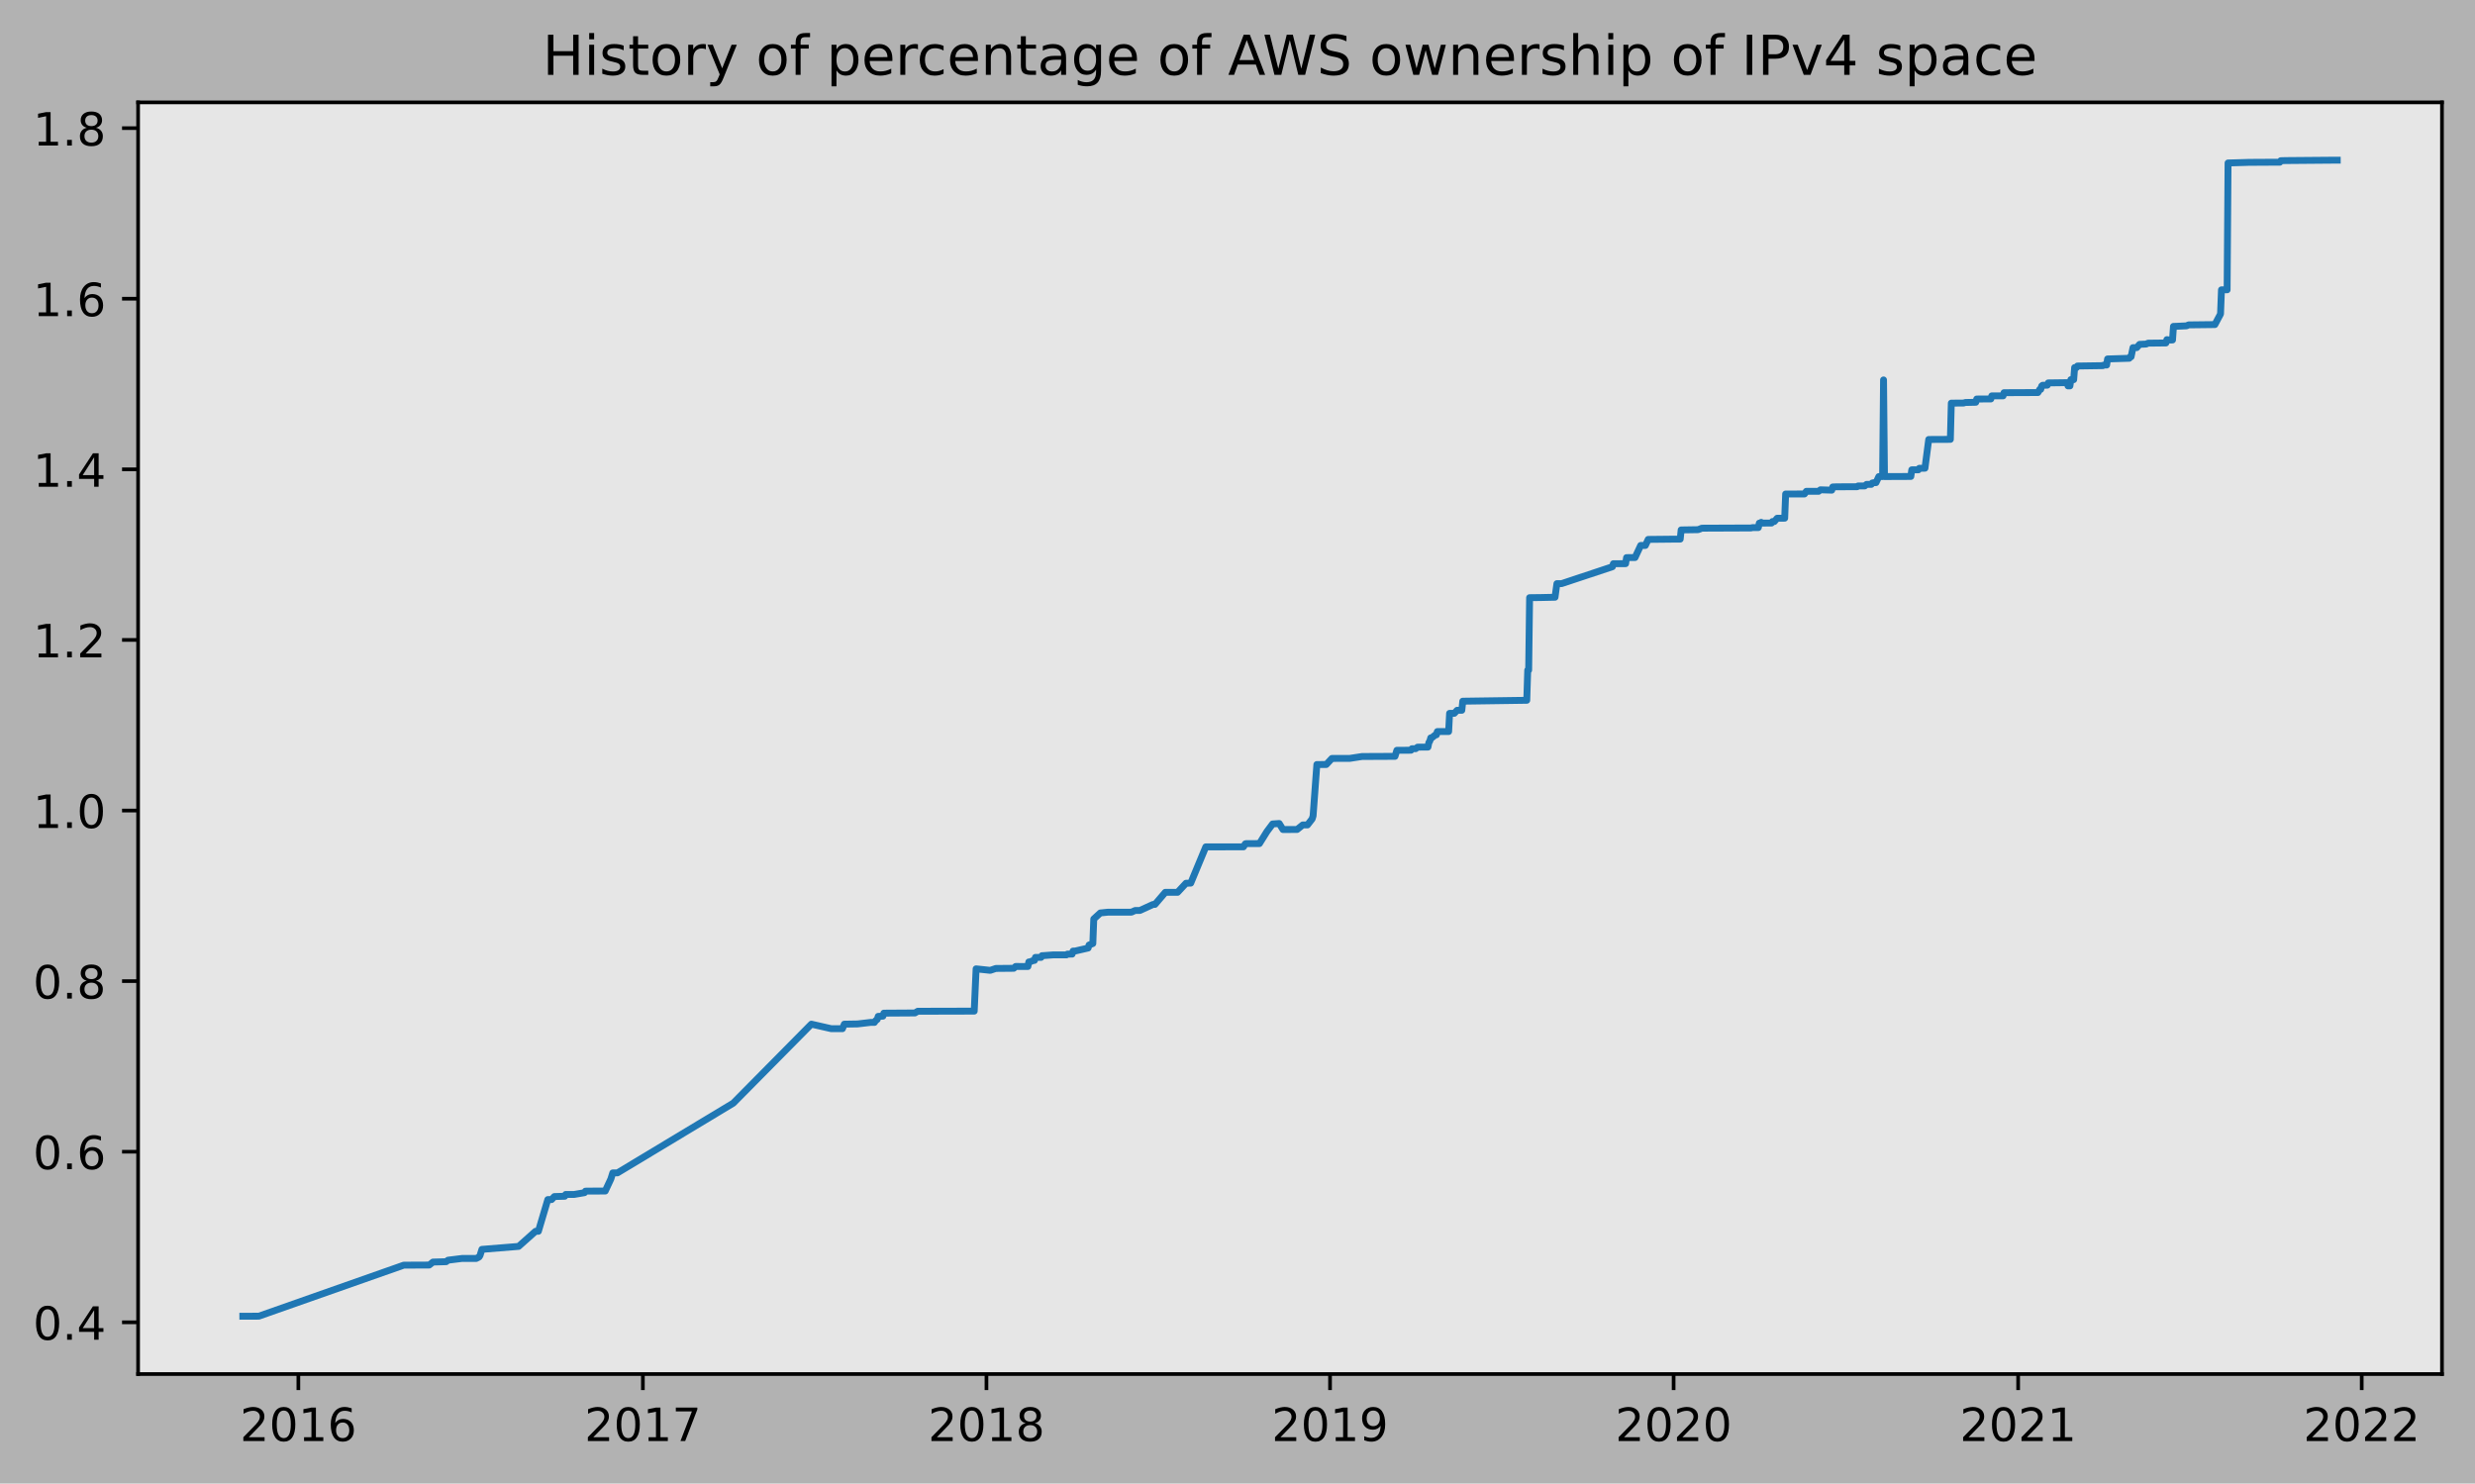
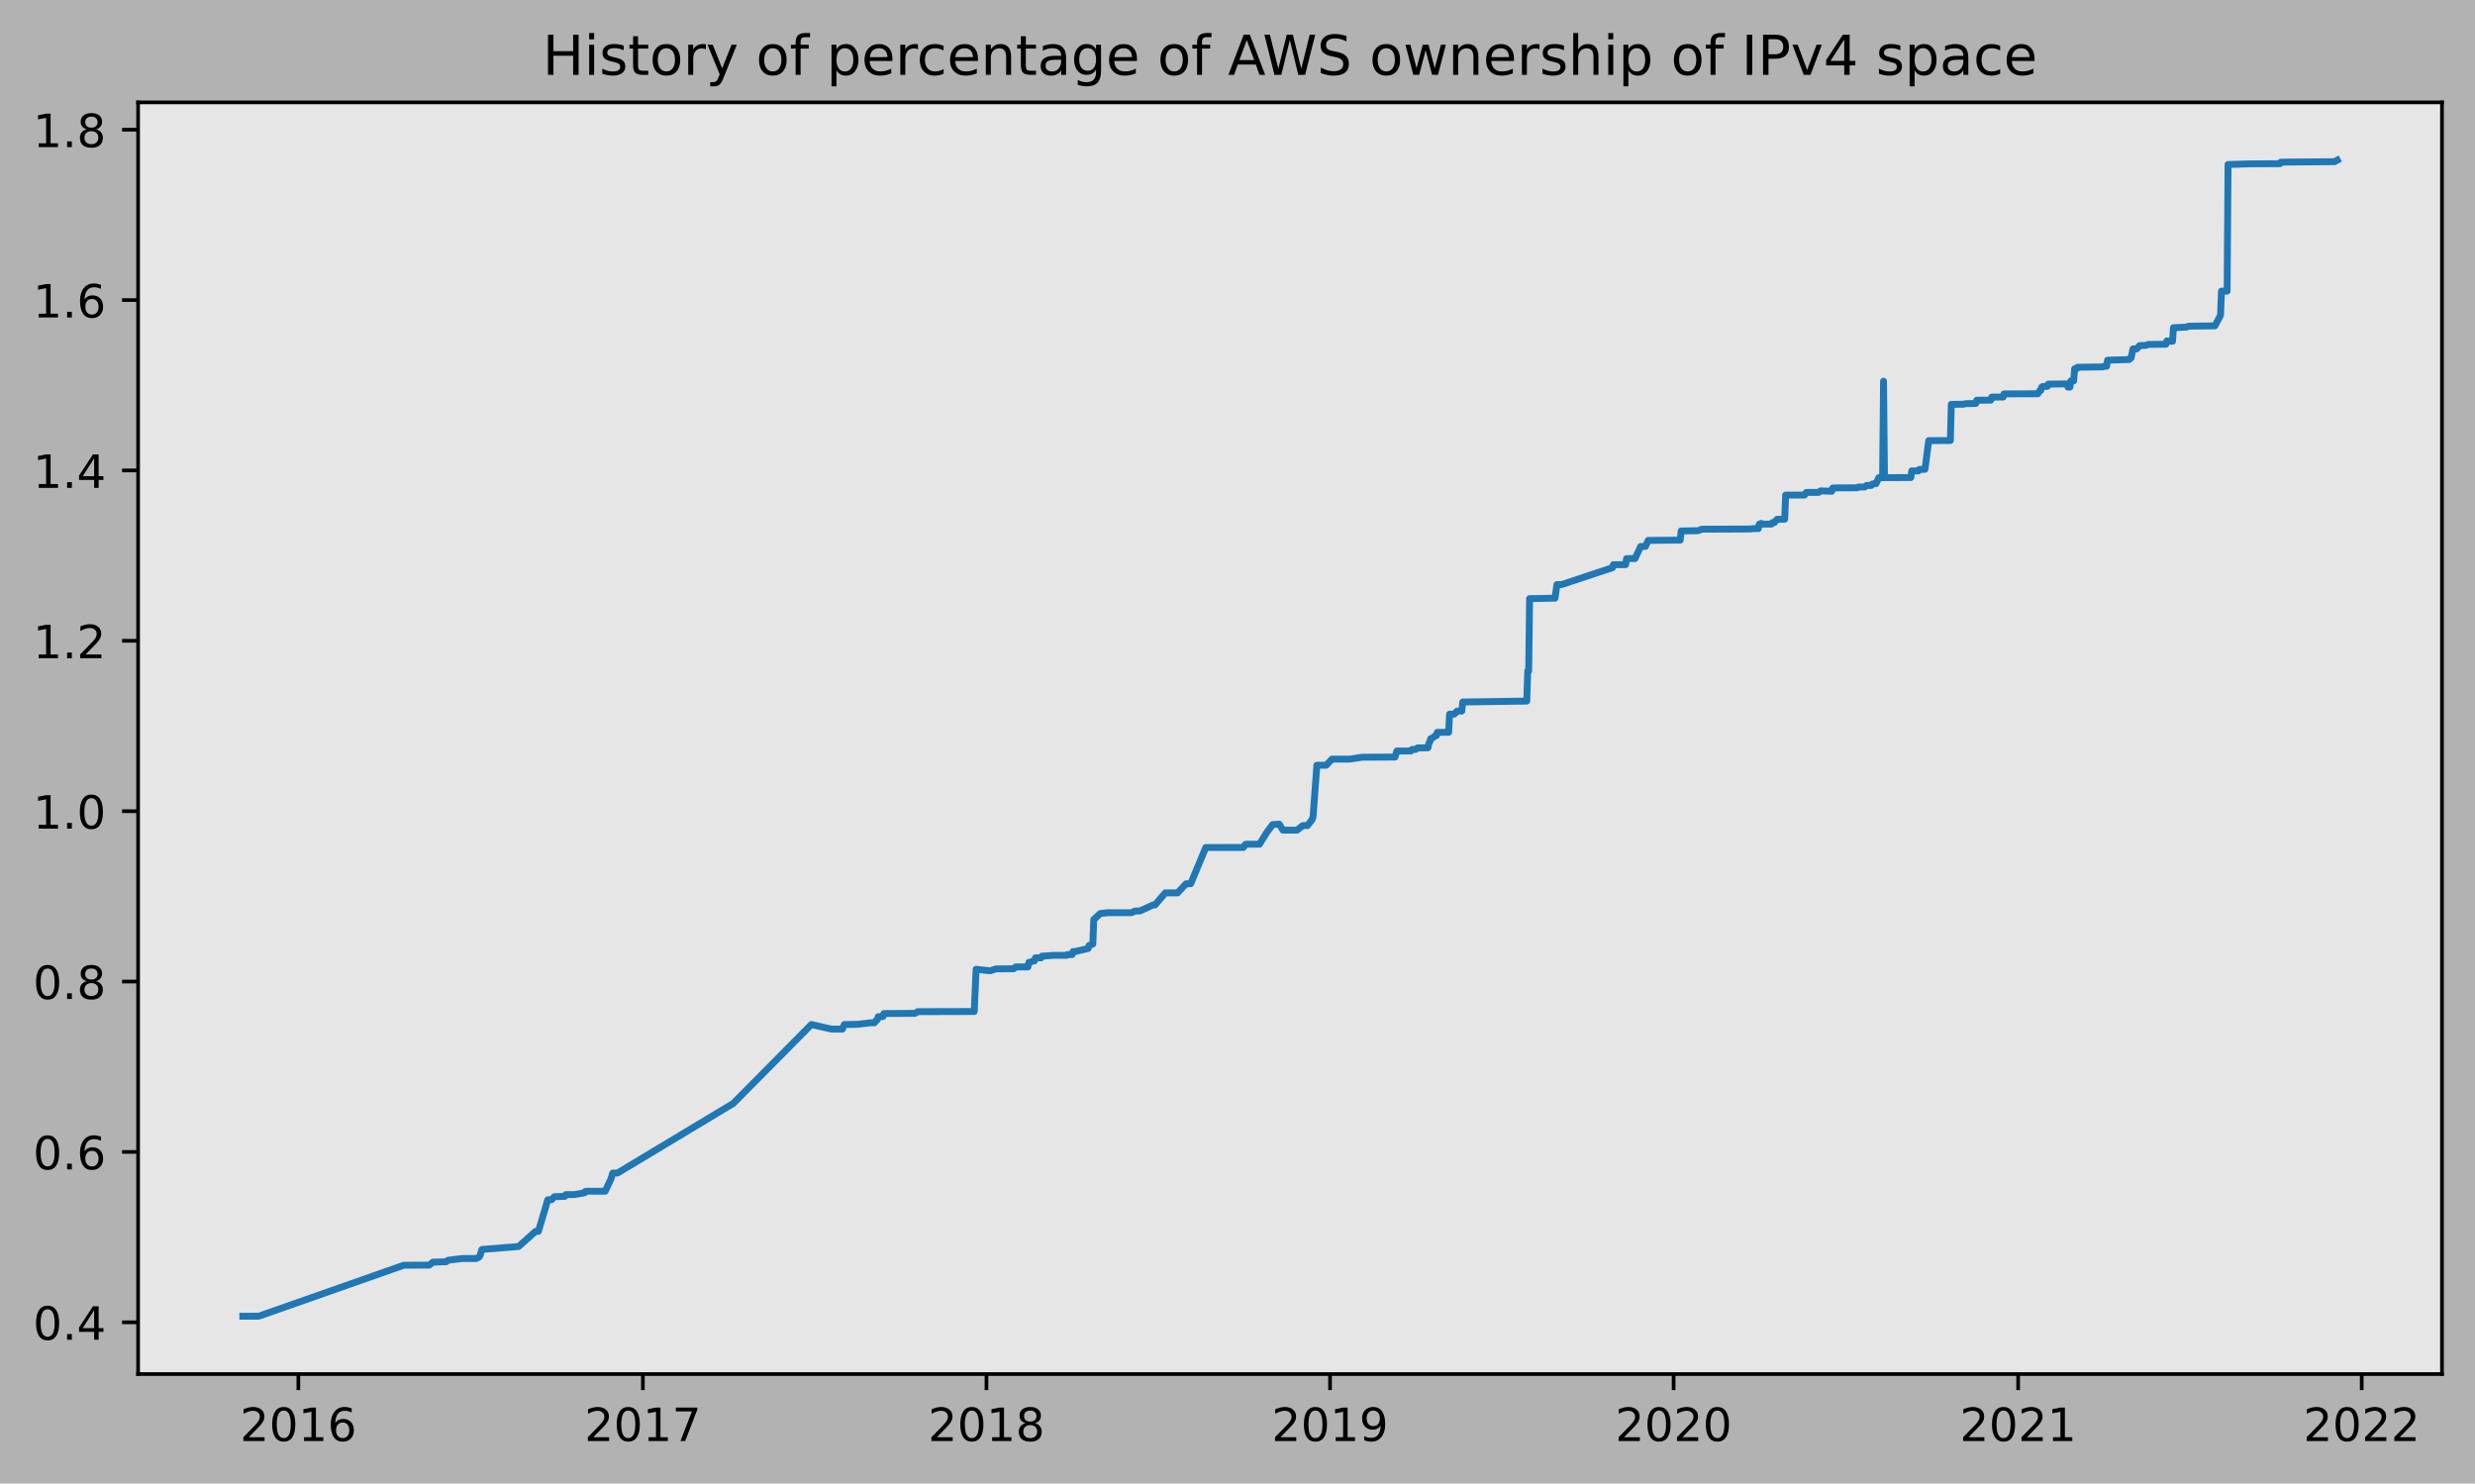
<svg xmlns="http://www.w3.org/2000/svg" xmlns:xlink="http://www.w3.org/1999/xlink" height="323.396pt" version="1.1" viewBox="0 0 539.503 323.396" width="539.503pt">
  <defs>
    <style type="text/css">
*{stroke-linecap:butt;stroke-linejoin:round;}
  </style>
  </defs>
  <g id="figure_1">
    <g id="patch_1">
      <path d="M 0 323.396  L 539.503 323.396  L 539.503 0  L 0 0  z " style="fill:#b2b2b2;" />
    </g>
    <g id="axes_1">
      <g id="patch_2">
        <path d="M 30.103 299.518  L 532.303 299.518  L 532.303 22.318  L 30.103 22.318  z " style="fill:#e6e6e6;" />
      </g>
      <g id="matplotlib.axis_1">
        <g id="xtick_1">
          <g id="line2d_1">
            <defs>
-               <path d="M 0 0  L 0 3.5  " id="m099d0b5635" style="stroke:#000000;stroke-width:0.8;" />
-             </defs>
-             <g>
-               <use style="stroke:#000000;stroke-width:0.8;" x="65.037" xlink:href="#m099d0b5635" y="299.518" />
+               <path d="M 0 0  L 0 3.5  " id="m26c031d362" style="stroke:#000000;stroke-width:0.8;" />
+             </defs>
+             <g>
+               <use style="stroke:#000000;stroke-width:0.8;" x="65.037" xlink:href="#m26c031d362" y="299.518" />
            </g>
          </g>
          <g id="text_1">
            <defs>
              <path d="M 19.188 8.297  L 53.609 8.297  L 53.609 0  L 7.328 0  L 7.328 8.297  Q 12.938 14.109 22.625 23.891  Q 32.328 33.688 34.812 36.531  Q 39.547 41.844 41.422 45.531  Q 43.312 49.219 43.312 52.781  Q 43.312 58.594 39.234 62.25  Q 35.156 65.922 28.609 65.922  Q 23.969 65.922 18.812 64.312  Q 13.672 62.703 7.812 59.422  L 7.812 69.391  Q 13.766 71.781 18.938 73  Q 24.125 74.219 28.422 74.219  Q 39.75 74.219 46.484 68.547  Q 53.219 62.891 53.219 53.422  Q 53.219 48.922 51.531 44.891  Q 49.859 40.875 45.406 35.406  Q 44.188 33.984 37.641 27.219  Q 31.109 20.453 19.188 8.297  z " id="DejaVuSans-50" />
              <path d="M 31.781 66.406  Q 24.172 66.406 20.328 58.906  Q 16.5 51.422 16.5 36.375  Q 16.5 21.391 20.328 13.891  Q 24.172 6.391 31.781 6.391  Q 39.453 6.391 43.281 13.891  Q 47.125 21.391 47.125 36.375  Q 47.125 51.422 43.281 58.906  Q 39.453 66.406 31.781 66.406  z M 31.781 74.219  Q 44.047 74.219 50.516 64.516  Q 56.984 54.828 56.984 36.375  Q 56.984 17.969 50.516 8.266  Q 44.047 -1.422 31.781 -1.422  Q 19.531 -1.422 13.062 8.266  Q 6.594 17.969 6.594 36.375  Q 6.594 54.828 13.062 64.516  Q 19.531 74.219 31.781 74.219  z " id="DejaVuSans-48" />
              <path d="M 12.406 8.297  L 28.516 8.297  L 28.516 63.922  L 10.984 60.406  L 10.984 69.391  L 28.422 72.906  L 38.281 72.906  L 38.281 8.297  L 54.391 8.297  L 54.391 0  L 12.406 0  z " id="DejaVuSans-49" />
              <path d="M 33.016 40.375  Q 26.375 40.375 22.484 35.828  Q 18.609 31.297 18.609 23.391  Q 18.609 15.531 22.484 10.953  Q 26.375 6.391 33.016 6.391  Q 39.656 6.391 43.531 10.953  Q 47.406 15.531 47.406 23.391  Q 47.406 31.297 43.531 35.828  Q 39.656 40.375 33.016 40.375  z M 52.594 71.297  L 52.594 62.312  Q 48.875 64.062 45.094 64.984  Q 41.312 65.922 37.594 65.922  Q 27.828 65.922 22.672 59.328  Q 17.531 52.734 16.797 39.406  Q 19.672 43.656 24.016 45.922  Q 28.375 48.188 33.594 48.188  Q 44.578 48.188 50.953 41.516  Q 57.328 34.859 57.328 23.391  Q 57.328 12.156 50.688 5.359  Q 44.047 -1.422 33.016 -1.422  Q 20.359 -1.422 13.672 8.266  Q 6.984 17.969 6.984 36.375  Q 6.984 53.656 15.188 63.938  Q 23.391 74.219 37.203 74.219  Q 40.922 74.219 44.703 73.484  Q 48.484 72.75 52.594 71.297  z " id="DejaVuSans-54" />
            </defs>
            <g transform="translate(52.31155 314.1166)scale(0.1 -0.1)">
              <use xlink:href="#DejaVuSans-50" />
              <use x="63.623" xlink:href="#DejaVuSans-48" />
              <use x="127.246" xlink:href="#DejaVuSans-49" />
              <use x="190.869" xlink:href="#DejaVuSans-54" />
            </g>
          </g>
        </g>
        <g id="xtick_2">
          <g id="line2d_2">
            <g>
-               <use style="stroke:#000000;stroke-width:0.8;" x="140.136" xlink:href="#m099d0b5635" y="299.518" />
+               <use style="stroke:#000000;stroke-width:0.8;" x="140.136" xlink:href="#m26c031d362" y="299.518" />
            </g>
          </g>
          <g id="text_2">
            <defs>
              <path d="M 8.203 72.906  L 55.078 72.906  L 55.078 68.703  L 28.609 0  L 18.312 0  L 43.219 64.594  L 8.203 64.594  z " id="DejaVuSans-55" />
            </defs>
            <g transform="translate(127.4107 314.1166)scale(0.1 -0.1)">
              <use xlink:href="#DejaVuSans-50" />
              <use x="63.623" xlink:href="#DejaVuSans-48" />
              <use x="127.246" xlink:href="#DejaVuSans-49" />
              <use x="190.869" xlink:href="#DejaVuSans-55" />
            </g>
          </g>
        </g>
        <g id="xtick_3">
          <g id="line2d_3">
            <g>
-               <use style="stroke:#000000;stroke-width:0.8;" x="215.03" xlink:href="#m099d0b5635" y="299.518" />
+               <use style="stroke:#000000;stroke-width:0.8;" x="215.03" xlink:href="#m26c031d362" y="299.518" />
            </g>
          </g>
          <g id="text_3">
            <defs>
              <path d="M 31.781 34.625  Q 24.75 34.625 20.719 30.859  Q 16.703 27.094 16.703 20.516  Q 16.703 13.922 20.719 10.156  Q 24.75 6.391 31.781 6.391  Q 38.812 6.391 42.859 10.172  Q 46.922 13.969 46.922 20.516  Q 46.922 27.094 42.891 30.859  Q 38.875 34.625 31.781 34.625  z M 21.922 38.812  Q 15.578 40.375 12.031 44.719  Q 8.5 49.078 8.5 55.328  Q 8.5 64.062 14.719 69.141  Q 20.953 74.219 31.781 74.219  Q 42.672 74.219 48.875 69.141  Q 55.078 64.062 55.078 55.328  Q 55.078 49.078 51.531 44.719  Q 48 40.375 41.703 38.812  Q 48.828 37.156 52.797 32.312  Q 56.781 27.484 56.781 20.516  Q 56.781 9.906 50.312 4.234  Q 43.844 -1.422 31.781 -1.422  Q 19.734 -1.422 13.25 4.234  Q 6.781 9.906 6.781 20.516  Q 6.781 27.484 10.781 32.312  Q 14.797 37.156 21.922 38.812  z M 18.312 54.391  Q 18.312 48.734 21.844 45.562  Q 25.391 42.391 31.781 42.391  Q 38.141 42.391 41.719 45.562  Q 45.312 48.734 45.312 54.391  Q 45.312 60.062 41.719 63.234  Q 38.141 66.406 31.781 66.406  Q 25.391 66.406 21.844 63.234  Q 18.312 60.062 18.312 54.391  z " id="DejaVuSans-56" />
            </defs>
            <g transform="translate(202.3047 314.1166)scale(0.1 -0.1)">
              <use xlink:href="#DejaVuSans-50" />
              <use x="63.623" xlink:href="#DejaVuSans-48" />
              <use x="127.246" xlink:href="#DejaVuSans-49" />
              <use x="190.869" xlink:href="#DejaVuSans-56" />
            </g>
          </g>
        </g>
        <g id="xtick_4">
          <g id="line2d_4">
            <g>
-               <use style="stroke:#000000;stroke-width:0.8;" x="289.924" xlink:href="#m099d0b5635" y="299.518" />
+               <use style="stroke:#000000;stroke-width:0.8;" x="289.924" xlink:href="#m26c031d362" y="299.518" />
            </g>
          </g>
          <g id="text_4">
            <defs>
              <path d="M 10.984 1.516  L 10.984 10.5  Q 14.703 8.734 18.5 7.812  Q 22.312 6.891 25.984 6.891  Q 35.75 6.891 40.891 13.453  Q 46.047 20.016 46.781 33.406  Q 43.953 29.203 39.594 26.953  Q 35.25 24.703 29.984 24.703  Q 19.047 24.703 12.672 31.312  Q 6.297 37.938 6.297 49.422  Q 6.297 60.641 12.938 67.422  Q 19.578 74.219 30.609 74.219  Q 43.266 74.219 49.922 64.516  Q 56.594 54.828 56.594 36.375  Q 56.594 19.141 48.406 8.859  Q 40.234 -1.422 26.422 -1.422  Q 22.703 -1.422 18.891 -0.688  Q 15.094 0.047 10.984 1.516  z M 30.609 32.422  Q 37.25 32.422 41.125 36.953  Q 45.016 41.5 45.016 49.422  Q 45.016 57.281 41.125 61.844  Q 37.25 66.406 30.609 66.406  Q 23.969 66.406 20.094 61.844  Q 16.219 57.281 16.219 49.422  Q 16.219 41.5 20.094 36.953  Q 23.969 32.422 30.609 32.422  z " id="DejaVuSans-57" />
            </defs>
            <g transform="translate(277.1987 314.1166)scale(0.1 -0.1)">
              <use xlink:href="#DejaVuSans-50" />
              <use x="63.623" xlink:href="#DejaVuSans-48" />
              <use x="127.246" xlink:href="#DejaVuSans-49" />
              <use x="190.869" xlink:href="#DejaVuSans-57" />
            </g>
          </g>
        </g>
        <g id="xtick_5">
          <g id="line2d_5">
            <g>
-               <use style="stroke:#000000;stroke-width:0.8;" x="364.818" xlink:href="#m099d0b5635" y="299.518" />
+               <use style="stroke:#000000;stroke-width:0.8;" x="364.818" xlink:href="#m26c031d362" y="299.518" />
            </g>
          </g>
          <g id="text_5">
            <g transform="translate(352.0926 314.1166)scale(0.1 -0.1)">
              <use xlink:href="#DejaVuSans-50" />
              <use x="63.623" xlink:href="#DejaVuSans-48" />
              <use x="127.246" xlink:href="#DejaVuSans-50" />
              <use x="190.869" xlink:href="#DejaVuSans-48" />
            </g>
          </g>
        </g>
        <g id="xtick_6">
          <g id="line2d_6">
            <g>
-               <use style="stroke:#000000;stroke-width:0.8;" x="439.917" xlink:href="#m099d0b5635" y="299.518" />
+               <use style="stroke:#000000;stroke-width:0.8;" x="439.917" xlink:href="#m26c031d362" y="299.518" />
            </g>
          </g>
          <g id="text_6">
            <g transform="translate(427.1918 314.1166)scale(0.1 -0.1)">
              <use xlink:href="#DejaVuSans-50" />
              <use x="63.623" xlink:href="#DejaVuSans-48" />
              <use x="127.246" xlink:href="#DejaVuSans-50" />
              <use x="190.869" xlink:href="#DejaVuSans-49" />
            </g>
          </g>
        </g>
        <g id="xtick_7">
          <g id="line2d_7">
            <g>
-               <use style="stroke:#000000;stroke-width:0.8;" x="514.811" xlink:href="#m099d0b5635" y="299.518" />
+               <use style="stroke:#000000;stroke-width:0.8;" x="514.811" xlink:href="#m26c031d362" y="299.518" />
            </g>
          </g>
          <g id="text_7">
            <g transform="translate(502.0858 314.1166)scale(0.1 -0.1)">
              <use xlink:href="#DejaVuSans-50" />
              <use x="63.623" xlink:href="#DejaVuSans-48" />
              <use x="127.246" xlink:href="#DejaVuSans-50" />
              <use x="190.869" xlink:href="#DejaVuSans-50" />
            </g>
          </g>
        </g>
      </g>
      <g id="matplotlib.axis_2">
        <g id="ytick_1">
          <g id="line2d_8">
            <defs>
-               <path d="M 0 0  L -3.5 0  " id="m350615465f" style="stroke:#000000;stroke-width:0.8;" />
-             </defs>
-             <g>
-               <use style="stroke:#000000;stroke-width:0.8;" x="30.103" xlink:href="#m350615465f" y="288.242" />
+               <path d="M 0 0  L -3.5 0  " id="m2e776d2315" style="stroke:#000000;stroke-width:0.8;" />
+             </defs>
+             <g>
+               <use style="stroke:#000000;stroke-width:0.8;" x="30.103" xlink:href="#m2e776d2315" y="288.24" />
            </g>
          </g>
          <g id="text_8">
            <defs>
              <path d="M 10.688 12.406  L 21 12.406  L 21 0  L 10.688 0  z " id="DejaVuSans-46" />
              <path d="M 37.797 64.312  L 12.891 25.391  L 37.797 25.391  z M 35.203 72.906  L 47.609 72.906  L 47.609 25.391  L 58.016 25.391  L 58.016 17.188  L 47.609 17.188  L 47.609 0  L 37.797 0  L 37.797 17.188  L 4.891 17.188  L 4.891 26.703  z " id="DejaVuSans-52" />
            </defs>
-             <g transform="translate(7.2 292.0408)scale(0.1 -0.1)">
+             <g transform="translate(7.2 292.039)scale(0.1 -0.1)">
              <use xlink:href="#DejaVuSans-48" />
              <use x="63.623" xlink:href="#DejaVuSans-46" />
              <use x="95.41" xlink:href="#DejaVuSans-52" />
            </g>
          </g>
        </g>
        <g id="ytick_2">
          <g id="line2d_9">
            <g>
-               <use style="stroke:#000000;stroke-width:0.8;" x="30.103" xlink:href="#m350615465f" y="251.054" />
+               <use style="stroke:#000000;stroke-width:0.8;" x="30.103" xlink:href="#m2e776d2315" y="251.101" />
            </g>
          </g>
          <g id="text_9">
-             <g transform="translate(7.2 254.8535)scale(0.1 -0.1)">
+             <g transform="translate(7.2 254.9003)scale(0.1 -0.1)">
              <use xlink:href="#DejaVuSans-48" />
              <use x="63.623" xlink:href="#DejaVuSans-46" />
              <use x="95.41" xlink:href="#DejaVuSans-54" />
            </g>
          </g>
        </g>
        <g id="ytick_3">
          <g id="line2d_10">
            <g>
-               <use style="stroke:#000000;stroke-width:0.8;" x="30.103" xlink:href="#m350615465f" y="213.867" />
+               <use style="stroke:#000000;stroke-width:0.8;" x="30.103" xlink:href="#m2e776d2315" y="213.962" />
            </g>
          </g>
          <g id="text_10">
-             <g transform="translate(7.2 217.6662)scale(0.1 -0.1)">
+             <g transform="translate(7.2 217.7615)scale(0.1 -0.1)">
              <use xlink:href="#DejaVuSans-48" />
              <use x="63.623" xlink:href="#DejaVuSans-46" />
              <use x="95.41" xlink:href="#DejaVuSans-56" />
            </g>
          </g>
        </g>
        <g id="ytick_4">
          <g id="line2d_11">
            <g>
-               <use style="stroke:#000000;stroke-width:0.8;" x="30.103" xlink:href="#m350615465f" y="176.68" />
+               <use style="stroke:#000000;stroke-width:0.8;" x="30.103" xlink:href="#m2e776d2315" y="176.824" />
            </g>
          </g>
          <g id="text_11">
-             <g transform="translate(7.2 180.479)scale(0.1 -0.1)">
+             <g transform="translate(7.2 180.6228)scale(0.1 -0.1)">
              <use xlink:href="#DejaVuSans-49" />
              <use x="63.623" xlink:href="#DejaVuSans-46" />
              <use x="95.41" xlink:href="#DejaVuSans-48" />
            </g>
          </g>
        </g>
        <g id="ytick_5">
          <g id="line2d_12">
            <g>
-               <use style="stroke:#000000;stroke-width:0.8;" x="30.103" xlink:href="#m350615465f" y="139.492" />
+               <use style="stroke:#000000;stroke-width:0.8;" x="30.103" xlink:href="#m2e776d2315" y="139.685" />
            </g>
          </g>
          <g id="text_12">
-             <g transform="translate(7.2 143.2917)scale(0.1 -0.1)">
+             <g transform="translate(7.2 143.484)scale(0.1 -0.1)">
              <use xlink:href="#DejaVuSans-49" />
              <use x="63.623" xlink:href="#DejaVuSans-46" />
              <use x="95.41" xlink:href="#DejaVuSans-50" />
            </g>
          </g>
        </g>
        <g id="ytick_6">
          <g id="line2d_13">
            <g>
-               <use style="stroke:#000000;stroke-width:0.8;" x="30.103" xlink:href="#m350615465f" y="102.305" />
+               <use style="stroke:#000000;stroke-width:0.8;" x="30.103" xlink:href="#m2e776d2315" y="102.546" />
            </g>
          </g>
          <g id="text_13">
-             <g transform="translate(7.2 106.1044)scale(0.1 -0.1)">
+             <g transform="translate(7.2 106.3452)scale(0.1 -0.1)">
              <use xlink:href="#DejaVuSans-49" />
              <use x="63.623" xlink:href="#DejaVuSans-46" />
              <use x="95.41" xlink:href="#DejaVuSans-52" />
            </g>
          </g>
        </g>
        <g id="ytick_7">
          <g id="line2d_14">
            <g>
-               <use style="stroke:#000000;stroke-width:0.8;" x="30.103" xlink:href="#m350615465f" y="65.118" />
+               <use style="stroke:#000000;stroke-width:0.8;" x="30.103" xlink:href="#m2e776d2315" y="65.407" />
            </g>
          </g>
          <g id="text_14">
-             <g transform="translate(7.2 68.91715)scale(0.1 -0.1)">
+             <g transform="translate(7.2 69.20649)scale(0.1 -0.1)">
              <use xlink:href="#DejaVuSans-49" />
              <use x="63.623" xlink:href="#DejaVuSans-46" />
              <use x="95.41" xlink:href="#DejaVuSans-54" />
            </g>
          </g>
        </g>
        <g id="ytick_8">
          <g id="line2d_15">
            <g>
-               <use style="stroke:#000000;stroke-width:0.8;" x="30.103" xlink:href="#m350615465f" y="27.931" />
+               <use style="stroke:#000000;stroke-width:0.8;" x="30.103" xlink:href="#m2e776d2315" y="28.269" />
            </g>
          </g>
          <g id="text_15">
-             <g transform="translate(7.2 31.72989)scale(0.1 -0.1)">
+             <g transform="translate(7.2 32.06773)scale(0.1 -0.1)">
              <use xlink:href="#DejaVuSans-49" />
              <use x="63.623" xlink:href="#DejaVuSans-46" />
              <use x="95.41" xlink:href="#DejaVuSans-56" />
            </g>
          </g>
        </g>
      </g>
      <g id="line2d_16">
-         <path clip-path="url(#pd0c01ee0fa)" d="M 52.93 286.918  L 56.419 286.904  L 88.018 275.781  L 93.558 275.757  L 94.379 275.109  L 97.251 275.027  L 97.662 274.699  L 100.739 274.317  L 103.817 274.32  L 104.433 273.99  L 104.638 273.661  L 105.048 272.34  L 113.051 271.692  L 116.744 268.4  L 117.36 268.397  L 119.412 261.485  L 120.232 261.485  L 120.848 260.827  L 123.105 260.761  L 123.31 260.368  L 125.157 260.368  L 127.414 259.981  L 127.619 259.652  L 128.03 259.636  L 131.928 259.625  L 133.159 256.991  L 133.57 255.675  L 134.596 255.665  L 159.834 240.472  L 176.865 223.247  L 181.174 224.23  L 183.636 224.237  L 184.046 223.25  L 186.919 223.201  L 189.791 222.865  L 190.612 222.865  L 190.817 222.536  L 191.228 222.207  L 191.433 221.548  L 192.459 221.507  L 192.664 220.849  L 199.435 220.806  L 200.051 220.436  L 212.362 220.405  L 212.773 211.19  L 215.85 211.519  L 217.082 211.106  L 220.98 211.07  L 221.391 210.674  L 224.058 210.675  L 224.263 209.688  L 224.468 209.685  L 225.289 209.354  L 225.494 209.353  L 225.7 208.695  L 226.931 208.694  L 227.136 208.317  L 227.341 208.315  L 229.598 208.146  L 232.471 208.145  L 232.676 207.981  L 233.702 207.979  L 233.907 207.321  L 234.317 207.316  L 237.19 206.657  L 237.395 205.999  L 238.216 205.67  L 238.421 200.322  L 239.858 199.005  L 241.499 198.84  L 246.629 198.834  L 247.45 198.464  L 248.475 198.464  L 251.348 197.147  L 251.759 197.143  L 254.016 194.509  L 256.683 194.513  L 258.53 192.532  L 259.556 192.505  L 262.839 184.604  L 271.046 184.599  L 271.457 183.941  L 271.662 183.889  L 274.534 183.885  L 276.176 181.252  L 277.407 179.607  L 278.843 179.508  L 279.664 180.824  L 282.742 180.813  L 283.973 179.825  L 284.999 179.824  L 286.025 178.507  L 286.23 177.844  L 287.051 166.653  L 289.103 166.648  L 290.334 165.326  L 294.233 165.315  L 296.9 164.903  L 304.082 164.87  L 304.492 163.552  L 307.57 163.538  L 307.775 163.208  L 308.596 163.197  L 309.006 162.868  L 311.263 162.85  L 311.468 161.862  L 311.674 161.533  L 311.879 160.839  L 312.084 160.838  L 312.905 160.179  L 313.11 160.179  L 313.315 159.466  L 315.777 159.462  L 315.983 155.497  L 317.009 155.491  L 317.624 154.831  L 318.65 154.826  L 318.855 152.848  L 332.808 152.65  L 333.013 146.083  L 333.219 146.082  L 333.424 130.284  L 335.886 130.254  L 338.964 130.187  L 339.374 127.225  L 340.4 127.218  L 351.48 123.536  L 351.686 122.878  L 354.353 122.868  L 354.558 121.551  L 356.405 121.533  L 357.636 118.9  L 358.662 118.899  L 359.278 117.582  L 365.023 117.523  L 366.254 117.518  L 366.459 115.514  L 370.153 115.457  L 370.973 115.133  L 381.643 115.089  L 382.054 115.007  L 383.285 115.002  L 383.49 114.035  L 383.695 114.035  L 383.9 113.863  L 384.105 114.025  L 386.157 114.012  L 386.362 113.684  L 386.773 113.682  L 387.388 112.971  L 389.03 112.954  L 389.235 107.685  L 393.339 107.676  L 393.749 107.1  L 396.417 107.098  L 396.827 106.769  L 399.289 106.846  L 399.495 106.152  L 400.315 106.117  L 404.829 106.095  L 405.035 105.931  L 406.471 105.925  L 406.881 105.587  L 407.907 105.583  L 408.113 105.285  L 408.523 105.202  L 408.933 105.202  L 409.549 103.886  L 410.37 103.886  L 410.575 82.819  L 410.78 103.884  L 416.525 103.859  L 416.73 102.412  L 418.167 102.411  L 418.372 102.081  L 419.603 102.063  L 420.424 95.799  L 425.143 95.775  L 425.348 87.876  L 428.016 87.853  L 428.426 87.736  L 430.683 87.688  L 430.888 86.978  L 433.966 86.966  L 434.172 86.296  L 436.634 86.292  L 436.839 85.601  L 444.226 85.57  L 444.636 84.866  L 444.841 84.866  L 445.047 84.149  L 445.252 83.982  L 446.278 83.963  L 446.483 83.469  L 450.587 83.414  L 450.792 84.123  L 451.202 84.121  L 451.407 82.755  L 452.023 82.755  L 452.228 80.122  L 452.639 80.12  L 452.844 79.786  L 458.384 79.705  L 458.589 79.574  L 459.205 79.573  L 459.41 78.245  L 464.129 78.1  L 464.334 77.77  L 464.539 77.768  L 464.95 75.783  L 465.771 75.773  L 466.386 75.063  L 467.822 75  L 468.233 74.804  L 472.131 74.761  L 472.337 74.035  L 472.952 74.116  L 473.568 74.11  L 473.773 71.147  L 474.389 71.129  L 476.646 71.023  L 477.056 70.818  L 482.801 70.752  L 484.032 68.443  L 484.238 63.176  L 485.469 63.175  L 485.674 35.526  L 489.367 35.42  L 490.188 35.392  L 495.523 35.362  L 496.959 35.36  L 497.165 35.03  L 498.19 35.003  L 508.04 34.922  L 509.476 34.918  L 509.476 34.918  " style="fill:none;stroke:#1f77b4;stroke-linecap:square;stroke-width:1.5;" />
+         <path clip-path="url(#p65b5841e91)" d="M 52.93 286.918  L 56.419 286.904  L 88.018 275.796  L 93.558 275.772  L 94.379 275.124  L 97.251 275.042  L 97.662 274.715  L 100.739 274.333  L 103.817 274.336  L 104.433 274.007  L 104.638 273.679  L 105.048 272.359  L 113.051 271.712  L 116.744 268.424  L 117.36 268.421  L 119.412 261.518  L 120.232 261.518  L 120.848 260.861  L 123.105 260.795  L 123.31 260.402  L 125.157 260.402  L 127.414 260.016  L 127.619 259.687  L 128.03 259.672  L 131.928 259.66  L 133.159 257.03  L 133.57 255.716  L 134.596 255.705  L 159.834 240.532  L 176.865 223.33  L 181.174 224.312  L 183.636 224.319  L 184.046 223.333  L 186.919 223.284  L 189.791 222.948  L 190.612 222.948  L 190.817 222.62  L 191.228 222.291  L 191.433 221.634  L 192.459 221.592  L 192.664 220.935  L 199.435 220.893  L 200.051 220.523  L 212.362 220.492  L 212.773 211.288  L 215.85 211.617  L 217.082 211.205  L 220.98 211.169  L 221.391 210.773  L 224.058 210.774  L 224.263 209.788  L 224.468 209.786  L 225.289 209.455  L 225.494 209.454  L 225.7 208.797  L 226.931 208.796  L 227.136 208.419  L 227.341 208.417  L 229.598 208.249  L 232.471 208.248  L 232.676 208.084  L 233.702 208.082  L 233.907 207.425  L 234.317 207.42  L 237.19 206.762  L 237.395 206.105  L 238.216 205.776  L 238.421 200.435  L 239.858 199.12  L 241.499 198.955  L 246.629 198.949  L 247.45 198.579  L 248.475 198.579  L 251.348 197.264  L 251.759 197.26  L 254.016 194.629  L 256.683 194.633  L 258.53 192.656  L 259.556 192.629  L 262.839 184.737  L 271.046 184.733  L 271.457 184.075  L 271.662 184.024  L 274.534 184.02  L 276.176 181.39  L 277.407 179.747  L 278.843 179.648  L 279.664 180.963  L 282.742 180.951  L 283.973 179.965  L 284.999 179.964  L 286.025 178.649  L 286.23 177.986  L 287.051 166.81  L 289.103 166.805  L 290.334 165.485  L 294.233 165.473  L 296.9 165.063  L 304.082 165.029  L 304.492 163.713  L 307.57 163.699  L 307.775 163.37  L 308.596 163.358  L 309.006 163.03  L 311.263 163.012  L 311.468 162.026  L 311.674 161.697  L 311.879 161.003  L 312.084 161.002  L 312.905 160.345  L 313.11 160.345  L 313.315 159.632  L 315.777 159.629  L 315.983 155.669  L 317.009 155.662  L 317.624 155.003  L 318.65 154.998  L 318.855 153.023  L 332.808 152.825  L 333.013 146.266  L 333.219 146.266  L 333.424 130.488  L 335.886 130.458  L 338.964 130.391  L 339.374 127.433  L 340.4 127.427  L 351.48 123.749  L 351.686 123.092  L 354.353 123.082  L 354.558 121.767  L 356.405 121.749  L 357.636 119.119  L 358.662 119.118  L 359.278 117.803  L 365.023 117.744  L 366.254 117.739  L 366.459 115.737  L 370.153 115.681  L 370.973 115.357  L 381.643 115.313  L 382.054 115.231  L 383.285 115.226  L 383.49 114.261  L 383.695 114.261  L 383.9 114.088  L 384.105 114.25  L 386.157 114.237  L 386.362 113.91  L 386.773 113.908  L 387.388 113.198  L 389.03 113.181  L 389.235 107.919  L 393.339 107.91  L 393.749 107.335  L 396.417 107.332  L 396.827 107.004  L 399.289 107.081  L 399.495 106.388  L 400.315 106.353  L 404.829 106.331  L 405.035 106.167  L 406.471 106.161  L 406.881 105.823  L 407.907 105.819  L 408.113 105.521  L 408.523 105.439  L 408.933 105.439  L 409.549 104.124  L 410.37 104.124  L 410.575 83.086  L 410.78 104.123  L 416.525 104.098  L 416.73 102.652  L 418.167 102.652  L 418.372 102.322  L 419.603 102.304  L 420.424 96.048  L 425.143 96.025  L 425.348 88.136  L 428.016 88.113  L 428.426 87.996  L 430.683 87.948  L 430.888 87.239  L 433.966 87.227  L 434.172 86.558  L 436.634 86.554  L 436.839 85.863  L 444.226 85.833  L 444.636 85.129  L 444.841 85.129  L 445.047 84.414  L 445.252 84.247  L 446.278 84.228  L 446.483 83.735  L 450.587 83.68  L 450.792 84.388  L 451.202 84.385  L 451.407 83.022  L 452.023 83.022  L 452.228 80.392  L 452.639 80.39  L 452.844 80.057  L 458.384 79.976  L 458.589 79.844  L 459.205 79.844  L 459.41 78.517  L 464.129 78.372  L 464.334 78.042  L 464.539 78.041  L 464.95 76.058  L 465.771 76.049  L 466.386 75.34  L 467.822 75.276  L 468.233 75.08  L 472.131 75.038  L 472.337 74.313  L 472.952 74.393  L 473.568 74.388  L 473.773 71.428  L 474.389 71.41  L 476.646 71.305  L 477.056 71.099  L 482.801 71.034  L 484.032 68.728  L 484.238 63.468  L 485.469 63.467  L 485.674 35.854  L 489.367 35.748  L 490.188 35.72  L 495.523 35.69  L 496.959 35.688  L 497.165 35.359  L 498.19 35.332  L 508.04 35.251  L 508.86 35.247  L 509.476 34.918  L 509.476 34.918  " style="fill:none;stroke:#1f77b4;stroke-linecap:square;stroke-width:1.5;" />
      </g>
      <g id="patch_3">
        <path d="M 30.103 299.518  L 30.103 22.318  " style="fill:none;stroke:#000000;stroke-linecap:square;stroke-linejoin:miter;stroke-width:0.8;" />
      </g>
      <g id="patch_4">
        <path d="M 532.303 299.518  L 532.303 22.318  " style="fill:none;stroke:#000000;stroke-linecap:square;stroke-linejoin:miter;stroke-width:0.8;" />
      </g>
      <g id="patch_5">
        <path d="M 30.103 299.518  L 532.303 299.518  " style="fill:none;stroke:#000000;stroke-linecap:square;stroke-linejoin:miter;stroke-width:0.8;" />
      </g>
      <g id="patch_6">
        <path d="M 30.103 22.318  L 532.303 22.318  " style="fill:none;stroke:#000000;stroke-linecap:square;stroke-linejoin:miter;stroke-width:0.8;" />
      </g>
      <g id="text_16">
        <defs>
          <path d="M 9.812 72.906  L 19.672 72.906  L 19.672 43.016  L 55.516 43.016  L 55.516 72.906  L 65.375 72.906  L 65.375 0  L 55.516 0  L 55.516 34.719  L 19.672 34.719  L 19.672 0  L 9.812 0  z " id="DejaVuSans-72" />
          <path d="M 9.422 54.688  L 18.406 54.688  L 18.406 0  L 9.422 0  z M 9.422 75.984  L 18.406 75.984  L 18.406 64.594  L 9.422 64.594  z " id="DejaVuSans-105" />
          <path d="M 44.281 53.078  L 44.281 44.578  Q 40.484 46.531 36.375 47.5  Q 32.281 48.484 27.875 48.484  Q 21.188 48.484 17.844 46.438  Q 14.5 44.391 14.5 40.281  Q 14.5 37.156 16.891 35.375  Q 19.281 33.594 26.516 31.984  L 29.594 31.297  Q 39.156 29.25 43.188 25.516  Q 47.219 21.781 47.219 15.094  Q 47.219 7.469 41.188 3.016  Q 35.156 -1.422 24.609 -1.422  Q 20.219 -1.422 15.453 -0.562  Q 10.688 0.297 5.422 2  L 5.422 11.281  Q 10.406 8.688 15.234 7.391  Q 20.062 6.109 24.812 6.109  Q 31.156 6.109 34.562 8.281  Q 37.984 10.453 37.984 14.406  Q 37.984 18.062 35.516 20.016  Q 33.062 21.969 24.703 23.781  L 21.578 24.516  Q 13.234 26.266 9.516 29.906  Q 5.812 33.547 5.812 39.891  Q 5.812 47.609 11.281 51.797  Q 16.75 56 26.812 56  Q 31.781 56 36.172 55.266  Q 40.578 54.547 44.281 53.078  z " id="DejaVuSans-115" />
          <path d="M 18.312 70.219  L 18.312 54.688  L 36.812 54.688  L 36.812 47.703  L 18.312 47.703  L 18.312 18.016  Q 18.312 11.328 20.141 9.422  Q 21.969 7.516 27.594 7.516  L 36.812 7.516  L 36.812 0  L 27.594 0  Q 17.188 0 13.234 3.875  Q 9.281 7.766 9.281 18.016  L 9.281 47.703  L 2.688 47.703  L 2.688 54.688  L 9.281 54.688  L 9.281 70.219  z " id="DejaVuSans-116" />
          <path d="M 30.609 48.391  Q 23.391 48.391 19.188 42.75  Q 14.984 37.109 14.984 27.297  Q 14.984 17.484 19.156 11.844  Q 23.344 6.203 30.609 6.203  Q 37.797 6.203 41.984 11.859  Q 46.188 17.531 46.188 27.297  Q 46.188 37.016 41.984 42.703  Q 37.797 48.391 30.609 48.391  z M 30.609 56  Q 42.328 56 49.016 48.375  Q 55.719 40.766 55.719 27.297  Q 55.719 13.875 49.016 6.219  Q 42.328 -1.422 30.609 -1.422  Q 18.844 -1.422 12.172 6.219  Q 5.516 13.875 5.516 27.297  Q 5.516 40.766 12.172 48.375  Q 18.844 56 30.609 56  z " id="DejaVuSans-111" />
          <path d="M 41.109 46.297  Q 39.594 47.172 37.812 47.578  Q 36.031 48 33.891 48  Q 26.266 48 22.188 43.047  Q 18.109 38.094 18.109 28.812  L 18.109 0  L 9.078 0  L 9.078 54.688  L 18.109 54.688  L 18.109 46.188  Q 20.953 51.172 25.484 53.578  Q 30.031 56 36.531 56  Q 37.453 56 38.578 55.875  Q 39.703 55.766 41.062 55.516  z " id="DejaVuSans-114" />
          <path d="M 32.172 -5.078  Q 28.375 -14.844 24.75 -17.812  Q 21.141 -20.797 15.094 -20.797  L 7.906 -20.797  L 7.906 -13.281  L 13.188 -13.281  Q 16.891 -13.281 18.938 -11.516  Q 21 -9.766 23.484 -3.219  L 25.094 0.875  L 2.984 54.688  L 12.5 54.688  L 29.594 11.922  L 46.688 54.688  L 56.203 54.688  z " id="DejaVuSans-121" />
          <path id="DejaVuSans-32" />
          <path d="M 37.109 75.984  L 37.109 68.5  L 28.516 68.5  Q 23.688 68.5 21.797 66.547  Q 19.922 64.594 19.922 59.516  L 19.922 54.688  L 34.719 54.688  L 34.719 47.703  L 19.922 47.703  L 19.922 0  L 10.891 0  L 10.891 47.703  L 2.297 47.703  L 2.297 54.688  L 10.891 54.688  L 10.891 58.5  Q 10.891 67.625 15.141 71.797  Q 19.391 75.984 28.609 75.984  z " id="DejaVuSans-102" />
          <path d="M 18.109 8.203  L 18.109 -20.797  L 9.078 -20.797  L 9.078 54.688  L 18.109 54.688  L 18.109 46.391  Q 20.953 51.266 25.266 53.625  Q 29.594 56 35.594 56  Q 45.562 56 51.781 48.094  Q 58.016 40.188 58.016 27.297  Q 58.016 14.406 51.781 6.484  Q 45.562 -1.422 35.594 -1.422  Q 29.594 -1.422 25.266 0.953  Q 20.953 3.328 18.109 8.203  z M 48.688 27.297  Q 48.688 37.203 44.609 42.844  Q 40.531 48.484 33.406 48.484  Q 26.266 48.484 22.188 42.844  Q 18.109 37.203 18.109 27.297  Q 18.109 17.391 22.188 11.75  Q 26.266 6.109 33.406 6.109  Q 40.531 6.109 44.609 11.75  Q 48.688 17.391 48.688 27.297  z " id="DejaVuSans-112" />
          <path d="M 56.203 29.594  L 56.203 25.203  L 14.891 25.203  Q 15.484 15.922 20.484 11.062  Q 25.484 6.203 34.422 6.203  Q 39.594 6.203 44.453 7.469  Q 49.312 8.734 54.109 11.281  L 54.109 2.781  Q 49.266 0.734 44.188 -0.344  Q 39.109 -1.422 33.891 -1.422  Q 20.797 -1.422 13.156 6.188  Q 5.516 13.812 5.516 26.812  Q 5.516 40.234 12.766 48.109  Q 20.016 56 32.328 56  Q 43.359 56 49.781 48.891  Q 56.203 41.797 56.203 29.594  z M 47.219 32.234  Q 47.125 39.594 43.094 43.984  Q 39.062 48.391 32.422 48.391  Q 24.906 48.391 20.391 44.141  Q 15.875 39.891 15.188 32.172  z " id="DejaVuSans-101" />
          <path d="M 48.781 52.594  L 48.781 44.188  Q 44.969 46.297 41.141 47.344  Q 37.312 48.391 33.406 48.391  Q 24.656 48.391 19.812 42.844  Q 14.984 37.312 14.984 27.297  Q 14.984 17.281 19.812 11.734  Q 24.656 6.203 33.406 6.203  Q 37.312 6.203 41.141 7.25  Q 44.969 8.297 48.781 10.406  L 48.781 2.094  Q 45.016 0.344 40.984 -0.531  Q 36.969 -1.422 32.422 -1.422  Q 20.062 -1.422 12.781 6.344  Q 5.516 14.109 5.516 27.297  Q 5.516 40.672 12.859 48.328  Q 20.219 56 33.016 56  Q 37.156 56 41.109 55.141  Q 45.062 54.297 48.781 52.594  z " id="DejaVuSans-99" />
          <path d="M 54.891 33.016  L 54.891 0  L 45.906 0  L 45.906 32.719  Q 45.906 40.484 42.875 44.328  Q 39.844 48.188 33.797 48.188  Q 26.516 48.188 22.312 43.547  Q 18.109 38.922 18.109 30.906  L 18.109 0  L 9.078 0  L 9.078 54.688  L 18.109 54.688  L 18.109 46.188  Q 21.344 51.125 25.703 53.562  Q 30.078 56 35.797 56  Q 45.219 56 50.047 50.172  Q 54.891 44.344 54.891 33.016  z " id="DejaVuSans-110" />
          <path d="M 34.281 27.484  Q 23.391 27.484 19.188 25  Q 14.984 22.516 14.984 16.5  Q 14.984 11.719 18.141 8.906  Q 21.297 6.109 26.703 6.109  Q 34.188 6.109 38.703 11.406  Q 43.219 16.703 43.219 25.484  L 43.219 27.484  z M 52.203 31.203  L 52.203 0  L 43.219 0  L 43.219 8.297  Q 40.141 3.328 35.547 0.953  Q 30.953 -1.422 24.312 -1.422  Q 15.922 -1.422 10.953 3.297  Q 6 8.016 6 15.922  Q 6 25.141 12.172 29.828  Q 18.359 34.516 30.609 34.516  L 43.219 34.516  L 43.219 35.406  Q 43.219 41.609 39.141 45  Q 35.062 48.391 27.688 48.391  Q 23 48.391 18.547 47.266  Q 14.109 46.141 10.016 43.891  L 10.016 52.203  Q 14.938 54.109 19.578 55.047  Q 24.219 56 28.609 56  Q 40.484 56 46.344 49.844  Q 52.203 43.703 52.203 31.203  z " id="DejaVuSans-97" />
          <path d="M 45.406 27.984  Q 45.406 37.75 41.375 43.109  Q 37.359 48.484 30.078 48.484  Q 22.859 48.484 18.828 43.109  Q 14.797 37.75 14.797 27.984  Q 14.797 18.266 18.828 12.891  Q 22.859 7.516 30.078 7.516  Q 37.359 7.516 41.375 12.891  Q 45.406 18.266 45.406 27.984  z M 54.391 6.781  Q 54.391 -7.172 48.188 -13.984  Q 42 -20.797 29.203 -20.797  Q 24.469 -20.797 20.266 -20.094  Q 16.062 -19.391 12.109 -17.922  L 12.109 -9.188  Q 16.062 -11.328 19.922 -12.344  Q 23.781 -13.375 27.781 -13.375  Q 36.625 -13.375 41.016 -8.766  Q 45.406 -4.156 45.406 5.172  L 45.406 9.625  Q 42.625 4.781 38.281 2.391  Q 33.938 0 27.875 0  Q 17.828 0 11.672 7.656  Q 5.516 15.328 5.516 27.984  Q 5.516 40.672 11.672 48.328  Q 17.828 56 27.875 56  Q 33.938 56 38.281 53.609  Q 42.625 51.219 45.406 46.391  L 45.406 54.688  L 54.391 54.688  z " id="DejaVuSans-103" />
          <path d="M 34.188 63.188  L 20.797 26.906  L 47.609 26.906  z M 28.609 72.906  L 39.797 72.906  L 67.578 0  L 57.328 0  L 50.688 18.703  L 17.828 18.703  L 11.188 0  L 0.781 0  z " id="DejaVuSans-65" />
          <path d="M 3.328 72.906  L 13.281 72.906  L 28.609 11.281  L 43.891 72.906  L 54.984 72.906  L 70.312 11.281  L 85.594 72.906  L 95.609 72.906  L 77.297 0  L 64.891 0  L 49.516 63.281  L 33.984 0  L 21.578 0  z " id="DejaVuSans-87" />
          <path d="M 53.516 70.516  L 53.516 60.891  Q 47.906 63.578 42.922 64.891  Q 37.938 66.219 33.297 66.219  Q 25.25 66.219 20.875 63.094  Q 16.5 59.969 16.5 54.203  Q 16.5 49.359 19.406 46.891  Q 22.312 44.438 30.422 42.922  L 36.375 41.703  Q 47.406 39.594 52.656 34.297  Q 57.906 29 57.906 20.125  Q 57.906 9.516 50.797 4.047  Q 43.703 -1.422 29.984 -1.422  Q 24.812 -1.422 18.969 -0.25  Q 13.141 0.922 6.891 3.219  L 6.891 13.375  Q 12.891 10.016 18.656 8.297  Q 24.422 6.594 29.984 6.594  Q 38.422 6.594 43.016 9.906  Q 47.609 13.234 47.609 19.391  Q 47.609 24.75 44.312 27.781  Q 41.016 30.812 33.5 32.328  L 27.484 33.5  Q 16.453 35.688 11.516 40.375  Q 6.594 45.062 6.594 53.422  Q 6.594 63.094 13.406 68.656  Q 20.219 74.219 32.172 74.219  Q 37.312 74.219 42.625 73.281  Q 47.953 72.359 53.516 70.516  z " id="DejaVuSans-83" />
          <path d="M 4.203 54.688  L 13.188 54.688  L 24.422 12.016  L 35.594 54.688  L 46.188 54.688  L 57.422 12.016  L 68.609 54.688  L 77.594 54.688  L 63.281 0  L 52.688 0  L 40.922 44.828  L 29.109 0  L 18.5 0  z " id="DejaVuSans-119" />
          <path d="M 54.891 33.016  L 54.891 0  L 45.906 0  L 45.906 32.719  Q 45.906 40.484 42.875 44.328  Q 39.844 48.188 33.797 48.188  Q 26.516 48.188 22.312 43.547  Q 18.109 38.922 18.109 30.906  L 18.109 0  L 9.078 0  L 9.078 75.984  L 18.109 75.984  L 18.109 46.188  Q 21.344 51.125 25.703 53.562  Q 30.078 56 35.797 56  Q 45.219 56 50.047 50.172  Q 54.891 44.344 54.891 33.016  z " id="DejaVuSans-104" />
          <path d="M 9.812 72.906  L 19.672 72.906  L 19.672 0  L 9.812 0  z " id="DejaVuSans-73" />
          <path d="M 19.672 64.797  L 19.672 37.406  L 32.078 37.406  Q 38.969 37.406 42.719 40.969  Q 46.484 44.531 46.484 51.125  Q 46.484 57.672 42.719 61.234  Q 38.969 64.797 32.078 64.797  z M 9.812 72.906  L 32.078 72.906  Q 44.344 72.906 50.609 67.359  Q 56.891 61.812 56.891 51.125  Q 56.891 40.328 50.609 34.812  Q 44.344 29.297 32.078 29.297  L 19.672 29.297  L 19.672 0  L 9.812 0  z " id="DejaVuSans-80" />
          <path d="M 2.984 54.688  L 12.5 54.688  L 29.594 8.797  L 46.688 54.688  L 56.203 54.688  L 35.688 0  L 23.484 0  z " id="DejaVuSans-118" />
        </defs>
        <g transform="translate(118.2778 16.31812)scale(0.12 -0.12)">
          <use xlink:href="#DejaVuSans-72" />
          <use x="75.195" xlink:href="#DejaVuSans-105" />
          <use x="102.979" xlink:href="#DejaVuSans-115" />
          <use x="155.078" xlink:href="#DejaVuSans-116" />
          <use x="194.287" xlink:href="#DejaVuSans-111" />
          <use x="255.469" xlink:href="#DejaVuSans-114" />
          <use x="296.582" xlink:href="#DejaVuSans-121" />
          <use x="355.762" xlink:href="#DejaVuSans-32" />
          <use x="387.549" xlink:href="#DejaVuSans-111" />
          <use x="448.73" xlink:href="#DejaVuSans-102" />
          <use x="483.936" xlink:href="#DejaVuSans-32" />
          <use x="515.723" xlink:href="#DejaVuSans-112" />
          <use x="579.199" xlink:href="#DejaVuSans-101" />
          <use x="640.723" xlink:href="#DejaVuSans-114" />
          <use x="679.586" xlink:href="#DejaVuSans-99" />
          <use x="734.566" xlink:href="#DejaVuSans-101" />
          <use x="796.09" xlink:href="#DejaVuSans-110" />
          <use x="859.469" xlink:href="#DejaVuSans-116" />
          <use x="898.678" xlink:href="#DejaVuSans-97" />
          <use x="959.957" xlink:href="#DejaVuSans-103" />
          <use x="1023.434" xlink:href="#DejaVuSans-101" />
          <use x="1084.957" xlink:href="#DejaVuSans-32" />
          <use x="1116.744" xlink:href="#DejaVuSans-111" />
          <use x="1177.926" xlink:href="#DejaVuSans-102" />
          <use x="1213.131" xlink:href="#DejaVuSans-32" />
          <use x="1244.918" xlink:href="#DejaVuSans-65" />
          <use x="1307.826" xlink:href="#DejaVuSans-87" />
          <use x="1406.703" xlink:href="#DejaVuSans-83" />
          <use x="1470.18" xlink:href="#DejaVuSans-32" />
          <use x="1501.967" xlink:href="#DejaVuSans-111" />
          <use x="1563.148" xlink:href="#DejaVuSans-119" />
          <use x="1644.936" xlink:href="#DejaVuSans-110" />
          <use x="1708.314" xlink:href="#DejaVuSans-101" />
          <use x="1769.838" xlink:href="#DejaVuSans-114" />
          <use x="1810.951" xlink:href="#DejaVuSans-115" />
          <use x="1863.051" xlink:href="#DejaVuSans-104" />
          <use x="1926.43" xlink:href="#DejaVuSans-105" />
          <use x="1954.213" xlink:href="#DejaVuSans-112" />
          <use x="2017.689" xlink:href="#DejaVuSans-32" />
          <use x="2049.477" xlink:href="#DejaVuSans-111" />
          <use x="2110.658" xlink:href="#DejaVuSans-102" />
          <use x="2145.863" xlink:href="#DejaVuSans-32" />
          <use x="2177.65" xlink:href="#DejaVuSans-73" />
          <use x="2207.143" xlink:href="#DejaVuSans-80" />
          <use x="2267.445" xlink:href="#DejaVuSans-118" />
          <use x="2326.625" xlink:href="#DejaVuSans-52" />
          <use x="2390.248" xlink:href="#DejaVuSans-32" />
          <use x="2422.035" xlink:href="#DejaVuSans-115" />
          <use x="2474.135" xlink:href="#DejaVuSans-112" />
          <use x="2537.611" xlink:href="#DejaVuSans-97" />
          <use x="2598.891" xlink:href="#DejaVuSans-99" />
          <use x="2653.871" xlink:href="#DejaVuSans-101" />
        </g>
      </g>
    </g>
  </g>
  <defs>
-     <clipPath id="pd0c01ee0fa">
+     <clipPath id="p65b5841e91">
      <rect height="277.2" width="502.2" x="30.103" y="22.318" />
    </clipPath>
  </defs>
</svg>
